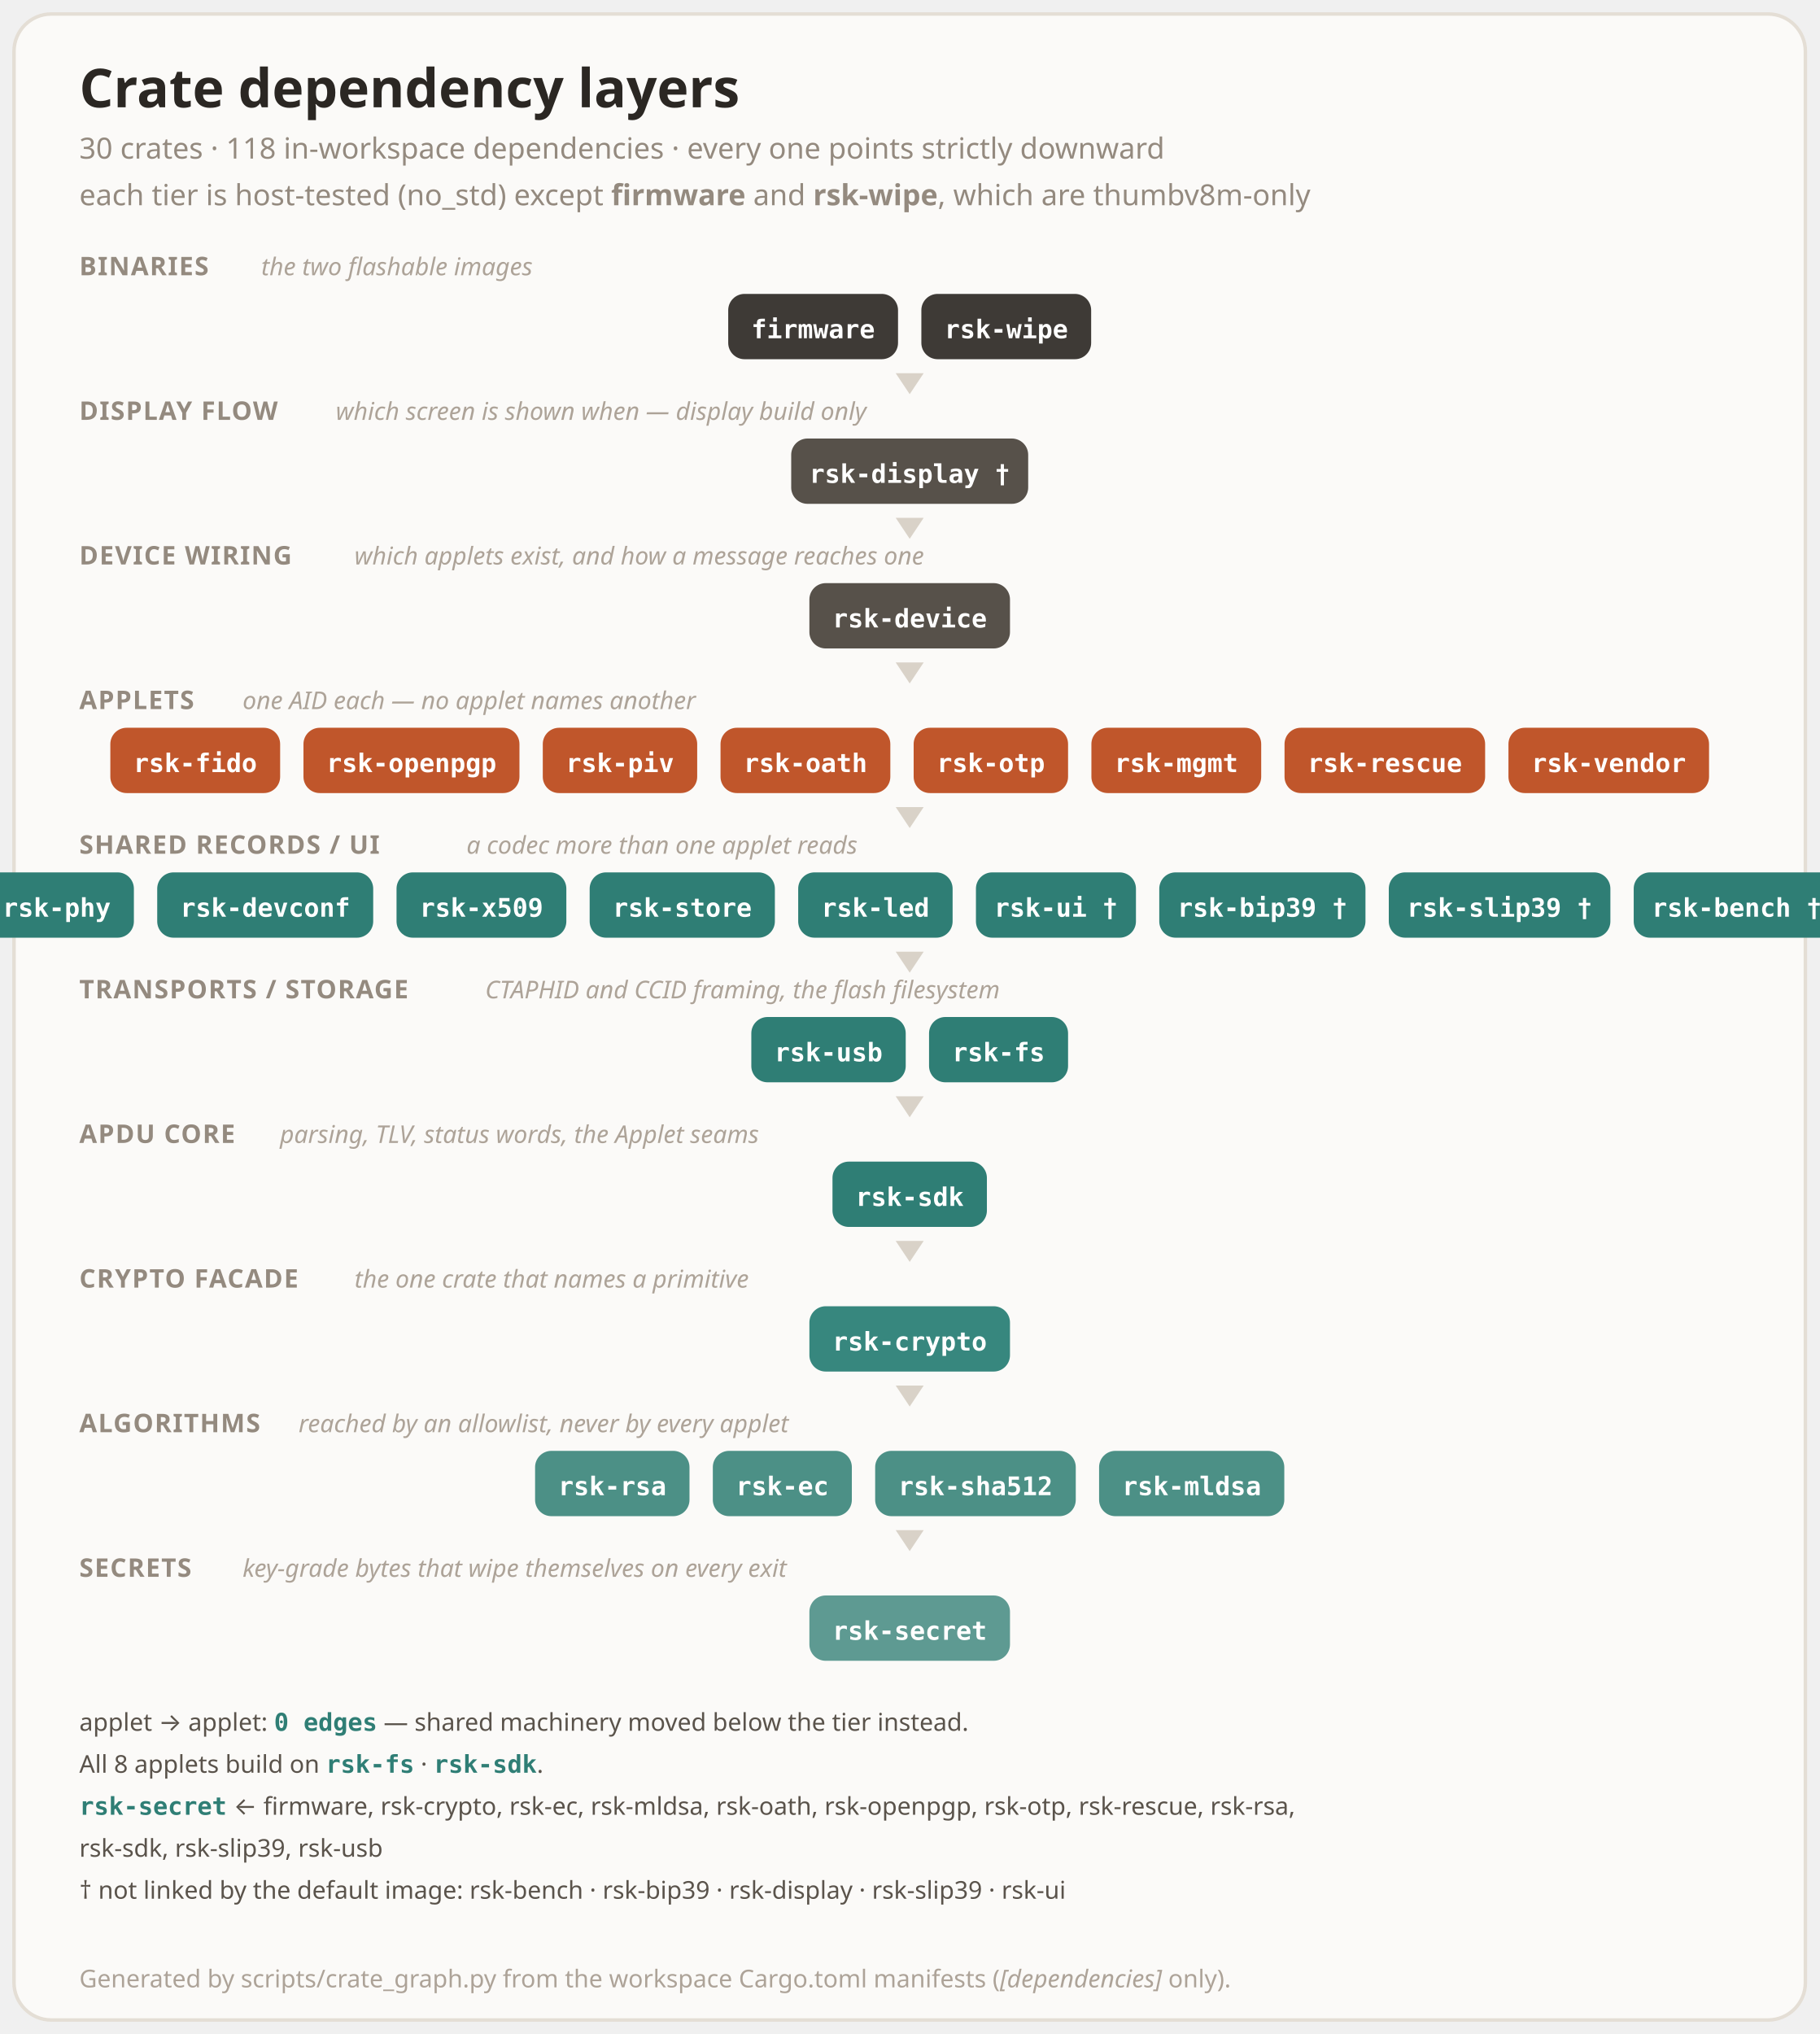
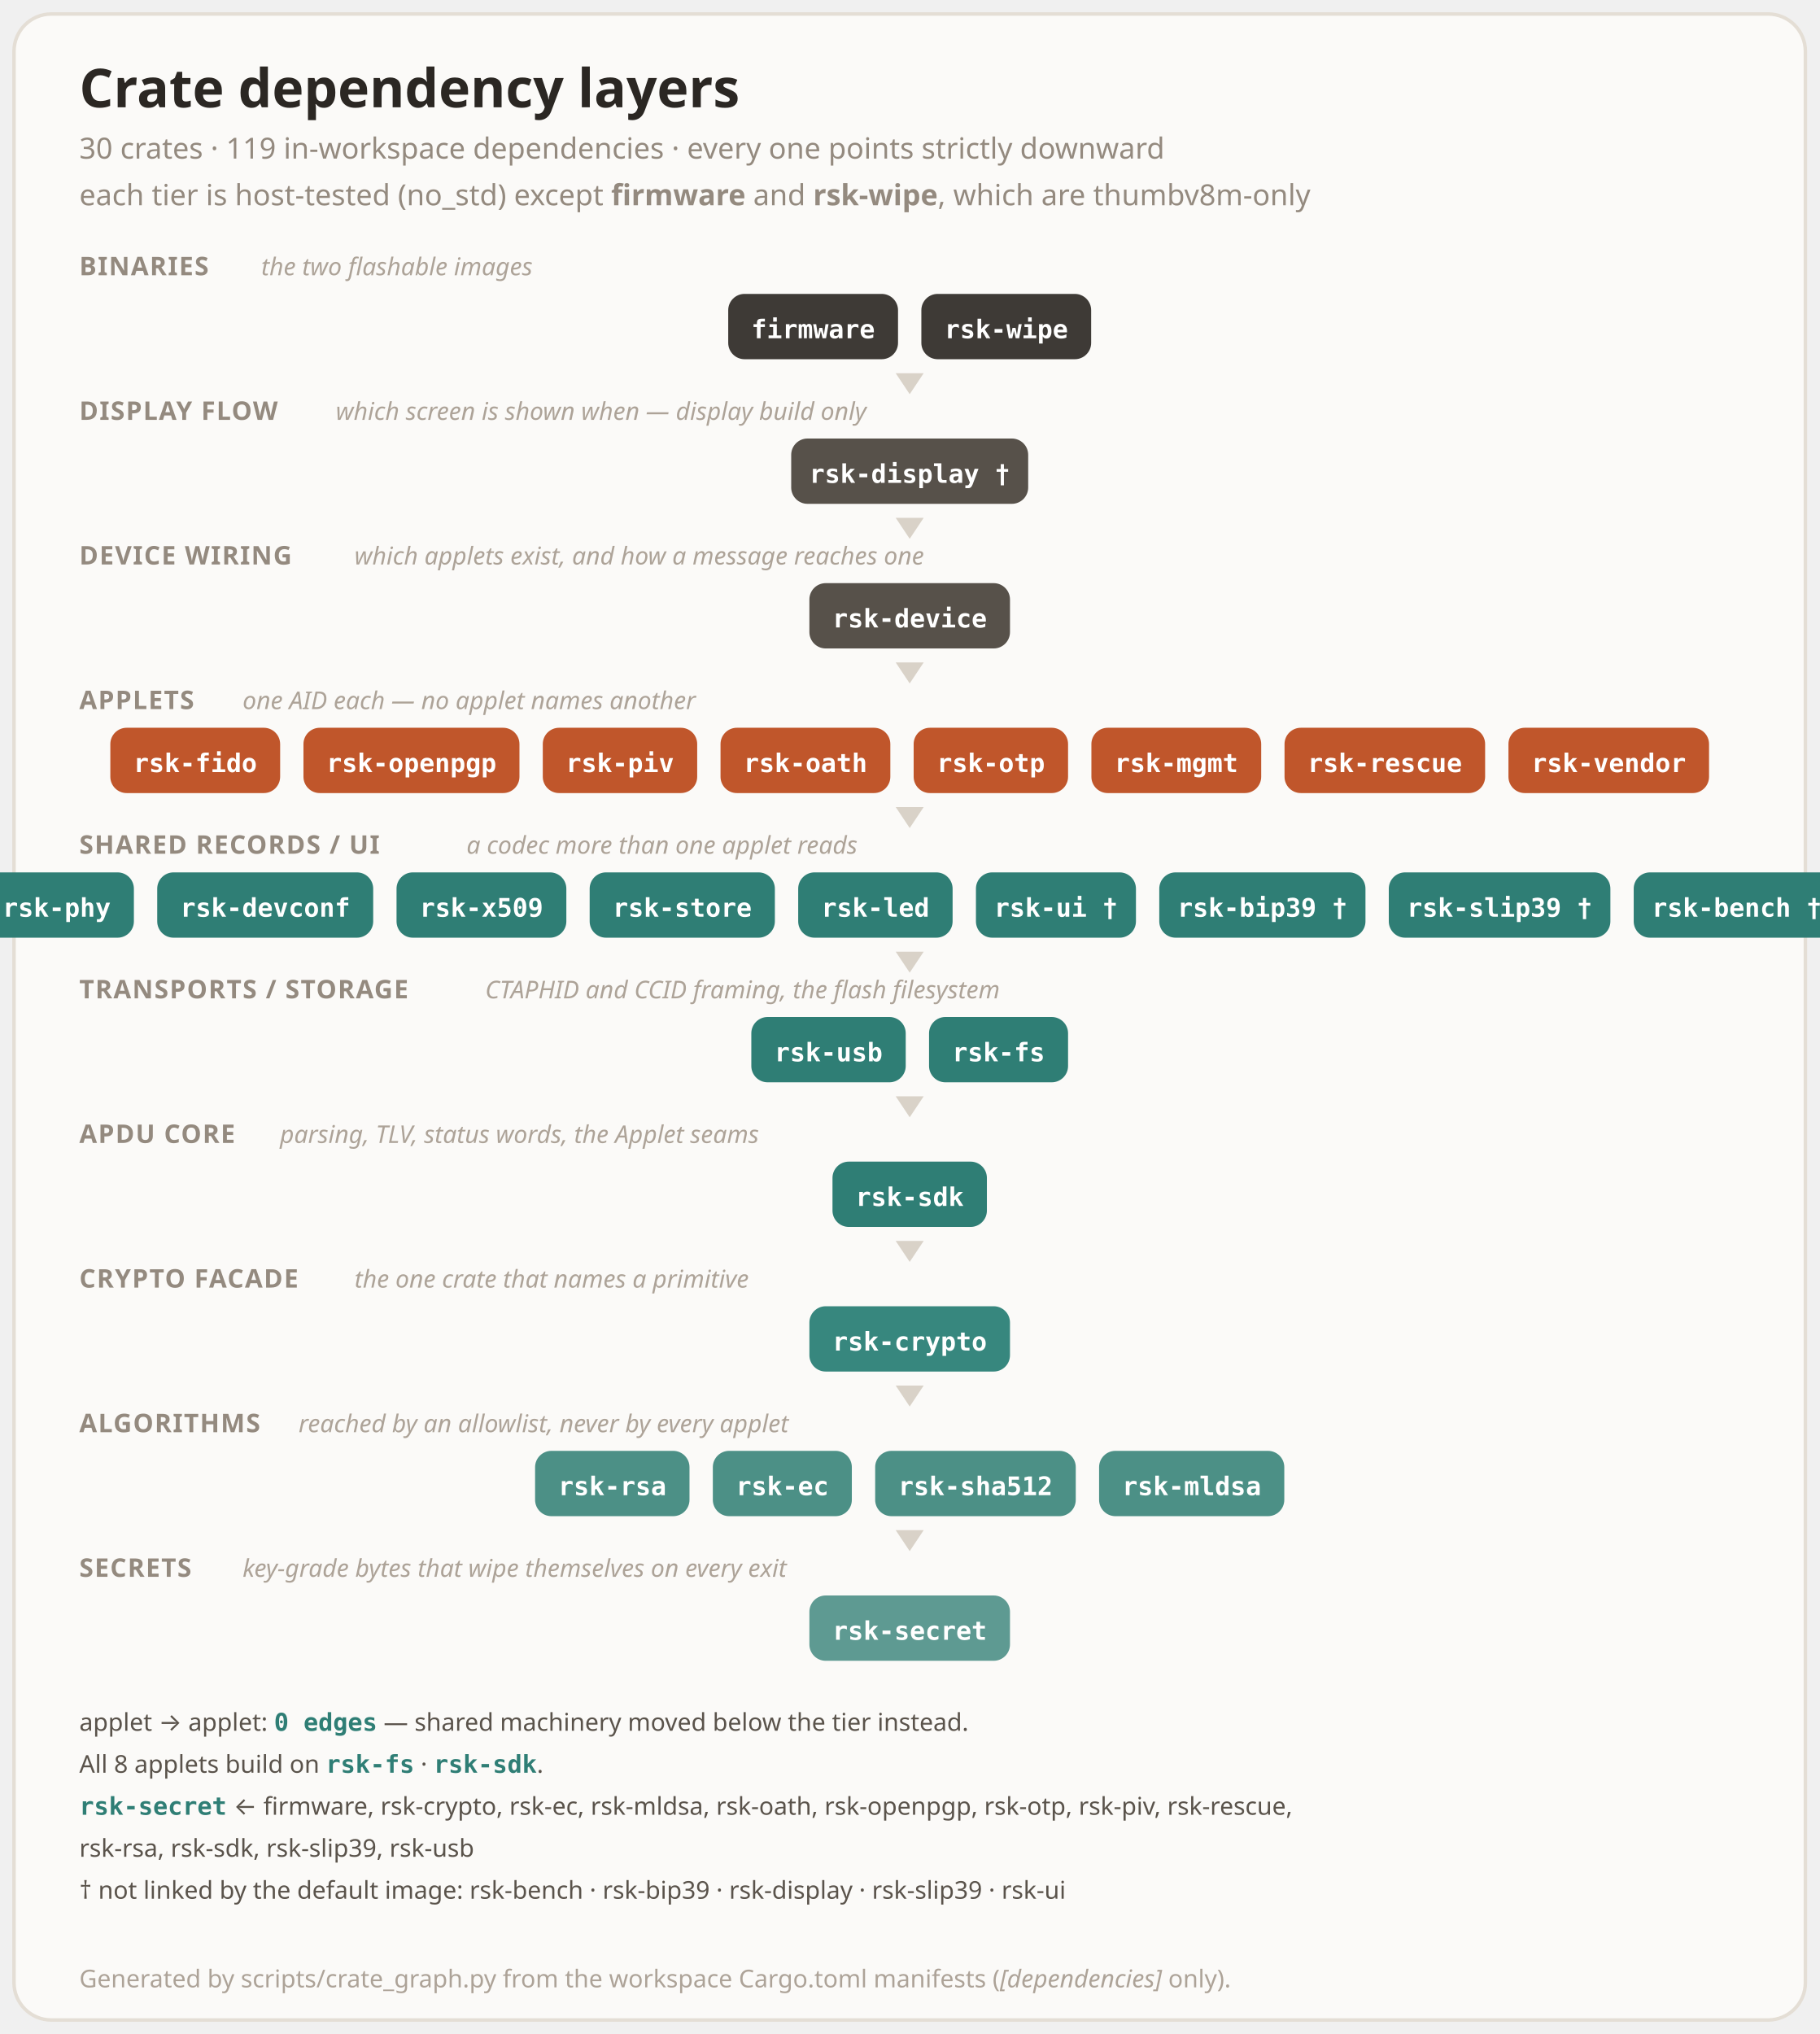
<svg xmlns="http://www.w3.org/2000/svg" viewBox="0 0 780 872" role="img" aria-labelledby="ttl dsc" font-family="'Segoe UI', system-ui, -apple-system, sans-serif">
  <defs>
    <style>
      .h1{font-size:23px;font-weight:700;fill:#2B2723}
      .sub{font-size:12.5px;fill:#948A7F}
      .sub2{font-size:10.5px;fill:#ADA398;font-style:italic}
      .tier{font-size:11px;font-weight:700;fill:#948A7F;letter-spacing:.5px}
      .node{font-size:11px;font-weight:700;fill:#fff;font-family:'SF Mono','Roboto Mono',ui-monospace,monospace}
      .note{font-size:10.5px;fill:#5A534B}
      .notek{font-family:'SF Mono','Roboto Mono',ui-monospace,monospace;font-weight:700;fill:#2F7E75}
      .arw{fill:#D9D2C8}
      .foot{font-size:10.5px;fill:#ADA398}
    </style>
  </defs>
  <rect x="6" y="6" width="768" height="860" rx="16" fill="#FBFAF8" stroke="#E4DED5" stroke-width="1.5" />
  <text class="h1" x="34" y="46">Crate dependency layers</text>
-   <text class="sub" x="34" y="68">30 crates · 118 in-workspace dependencies · every one points strictly downward</text>
+   <text class="sub" x="34" y="68">30 crates · 119 in-workspace dependencies · every one points strictly downward</text>
  <text class="sub" x="34" y="88">each tier is host-tested (no_std) except <tspan font-weight="700">firmware</tspan> and <tspan font-weight="700">rsk-wipe</tspan>, which are thumbv8m-only</text>
  <text class="tier" x="34" y="118">BINARIES</text>
  <text class="sub2" x="112" y="118">the two flashable images</text>
  <rect x="312.2" y="126" width="72.8" height="28" rx="7" fill="#3E3A36" />
  <text class="node" x="348.6" y="145" text-anchor="middle">firmware</text>
  <rect x="395.0" y="126" width="72.8" height="28" rx="7" fill="#3E3A36" />
  <text class="node" x="431.4" y="145" text-anchor="middle">rsk-wipe</text>
  <path class="arw" d="M390 160 l6 0 -6 9 -6 -9 z" />
  <text class="tier" x="34" y="180">DISPLAY FLOW</text>
  <text class="sub2" x="144" y="180">which screen is shown when — display build only</text>
  <rect x="339.2" y="188" width="101.6" height="28" rx="7" fill="#57514A" />
  <text class="node" x="390.0" y="207" text-anchor="middle">rsk-display †</text>
  <path class="arw" d="M390 222 l6 0 -6 9 -6 -9 z" />
  <text class="tier" x="34" y="242">DEVICE WIRING</text>
  <text class="sub2" x="152" y="242">which applets exist, and how a message reaches one</text>
  <rect x="347.0" y="250" width="86.0" height="28" rx="7" fill="#57514A" />
  <text class="node" x="390.0" y="269" text-anchor="middle">rsk-device</text>
  <path class="arw" d="M390 284 l6 0 -6 9 -6 -9 z" />
  <text class="tier" x="34" y="304">APPLETS</text>
  <text class="sub2" x="104" y="304">one AID each — no applet names another</text>
  <rect x="47.3" y="312" width="72.8" height="28" rx="7" fill="#C0562B" />
  <text class="node" x="83.7" y="331" text-anchor="middle">rsk-fido</text>
  <rect x="130.1" y="312" width="92.6" height="28" rx="7" fill="#C0562B" />
  <text class="node" x="176.4" y="331" text-anchor="middle">rsk-openpgp</text>
  <rect x="232.7" y="312" width="66.2" height="28" rx="7" fill="#C0562B" />
  <text class="node" x="265.8" y="331" text-anchor="middle">rsk-piv</text>
  <rect x="308.9" y="312" width="72.8" height="28" rx="7" fill="#C0562B" />
  <text class="node" x="345.3" y="331" text-anchor="middle">rsk-oath</text>
  <rect x="391.7" y="312" width="66.2" height="28" rx="7" fill="#C0562B" />
  <text class="node" x="424.8" y="331" text-anchor="middle">rsk-otp</text>
  <rect x="467.9" y="312" width="72.8" height="28" rx="7" fill="#C0562B" />
  <text class="node" x="504.3" y="331" text-anchor="middle">rsk-mgmt</text>
  <rect x="550.7" y="312" width="86.0" height="28" rx="7" fill="#C0562B" />
  <text class="node" x="593.7" y="331" text-anchor="middle">rsk-rescue</text>
  <rect x="646.7" y="312" width="86.0" height="28" rx="7" fill="#C0562B" />
  <text class="node" x="689.7" y="331" text-anchor="middle">rsk-vendor</text>
  <path class="arw" d="M390 346 l6 0 -6 9 -6 -9 z" />
  <text class="tier" x="34" y="366">SHARED RECORDS / UI</text>
  <text class="sub2" x="200" y="366">a codec more than one applet reads</text>
  <rect x="-8.8" y="374" width="66.2" height="28" rx="7" fill="#2F7E75" />
  <text class="node" x="24.3" y="393" text-anchor="middle">rsk-phy</text>
  <rect x="67.4" y="374" width="92.6" height="28" rx="7" fill="#2F7E75" />
  <text class="node" x="113.7" y="393" text-anchor="middle">rsk-devconf</text>
  <rect x="170.0" y="374" width="72.8" height="28" rx="7" fill="#2F7E75" />
  <text class="node" x="206.4" y="393" text-anchor="middle">rsk-x509</text>
  <rect x="252.8" y="374" width="79.4" height="28" rx="7" fill="#2F7E75" />
  <text class="node" x="292.5" y="393" text-anchor="middle">rsk-store</text>
  <rect x="342.2" y="374" width="66.2" height="28" rx="7" fill="#2F7E75" />
  <text class="node" x="375.3" y="393" text-anchor="middle">rsk-led</text>
  <rect x="418.4" y="374" width="68.6" height="28" rx="7" fill="#2F7E75" />
  <text class="node" x="452.7" y="393" text-anchor="middle">rsk-ui †</text>
  <rect x="497.0" y="374" width="88.4" height="28" rx="7" fill="#2F7E75" />
  <text class="node" x="541.2" y="393" text-anchor="middle">rsk-bip39 †</text>
  <rect x="595.4" y="374" width="95.0" height="28" rx="7" fill="#2F7E75" />
  <text class="node" x="642.9" y="393" text-anchor="middle">rsk-slip39 †</text>
  <rect x="700.4" y="374" width="88.4" height="28" rx="7" fill="#2F7E75" />
  <text class="node" x="744.6" y="393" text-anchor="middle">rsk-bench †</text>
  <path class="arw" d="M390 408 l6 0 -6 9 -6 -9 z" />
  <text class="tier" x="34" y="428">TRANSPORTS / STORAGE</text>
  <text class="sub2" x="208" y="428">CTAPHID and CCID framing, the flash filesystem</text>
  <rect x="322.1" y="436" width="66.2" height="28" rx="7" fill="#2F7E75" />
  <text class="node" x="355.2" y="455" text-anchor="middle">rsk-usb</text>
  <rect x="398.3" y="436" width="59.6" height="28" rx="7" fill="#2F7E75" />
  <text class="node" x="428.1" y="455" text-anchor="middle">rsk-fs</text>
  <path class="arw" d="M390 470 l6 0 -6 9 -6 -9 z" />
  <text class="tier" x="34" y="490">APDU CORE</text>
  <text class="sub2" x="120" y="490">parsing, TLV, status words, the Applet seams</text>
  <rect x="356.9" y="498" width="66.2" height="28" rx="7" fill="#2F7E75" />
  <text class="node" x="390.0" y="517" text-anchor="middle">rsk-sdk</text>
  <path class="arw" d="M390 532 l6 0 -6 9 -6 -9 z" />
  <text class="tier" x="34" y="552">CRYPTO FACADE</text>
  <text class="sub2" x="152" y="552">the one crate that names a primitive</text>
  <rect x="347.0" y="560" width="86.0" height="28" rx="7" fill="#37877E" />
  <text class="node" x="390.0" y="579" text-anchor="middle">rsk-crypto</text>
  <path class="arw" d="M390 594 l6 0 -6 9 -6 -9 z" />
  <text class="tier" x="34" y="614">ALGORITHMS</text>
  <text class="sub2" x="128" y="614">reached by an allowlist, never by every applet</text>
  <rect x="229.4" y="622" width="66.2" height="28" rx="7" fill="#4C9086" />
  <text class="node" x="262.5" y="641" text-anchor="middle">rsk-rsa</text>
  <rect x="305.6" y="622" width="59.6" height="28" rx="7" fill="#4C9086" />
  <text class="node" x="335.4" y="641" text-anchor="middle">rsk-ec</text>
  <rect x="375.2" y="622" width="86.0" height="28" rx="7" fill="#4C9086" />
  <text class="node" x="418.2" y="641" text-anchor="middle">rsk-sha512</text>
  <rect x="471.2" y="622" width="79.4" height="28" rx="7" fill="#4C9086" />
  <text class="node" x="510.9" y="641" text-anchor="middle">rsk-mldsa</text>
  <path class="arw" d="M390 656 l6 0 -6 9 -6 -9 z" />
  <text class="tier" x="34" y="676">SECRETS</text>
  <text class="sub2" x="104" y="676">key-grade bytes that wipe themselves on every exit</text>
  <rect x="347.0" y="684" width="86.0" height="28" rx="7" fill="#5E9A92" />
  <text class="node" x="390.0" y="703" text-anchor="middle">rsk-secret</text>
  <text class="note" x="34" y="742">applet → applet: <tspan class="notek">0 edges</tspan> — shared machinery moved below the tier instead.</text>
  <text class="note" x="34" y="760">All 8 applets build on <tspan class="notek">rsk-fs</tspan> · <tspan class="notek">rsk-sdk</tspan>.</text>
  <text class="note" x="34" y="778">
-     <tspan class="notek">rsk-secret</tspan> ← firmware, rsk-crypto, rsk-ec, rsk-mldsa, rsk-oath, rsk-openpgp, rsk-otp, rsk-rescue, rsk-rsa,</text>
-   <text class="note" x="34" y="796">  rsk-sdk, rsk-slip39, rsk-usb</text>
+     <tspan class="notek">rsk-secret</tspan> ← firmware, rsk-crypto, rsk-ec, rsk-mldsa, rsk-oath, rsk-openpgp, rsk-otp, rsk-piv, rsk-rescue,</text>
+   <text class="note" x="34" y="796">  rsk-rsa, rsk-sdk, rsk-slip39, rsk-usb</text>
  <text class="note" x="34" y="814">† not linked by the default image: rsk-bench · rsk-bip39 · rsk-display · rsk-slip39 · rsk-ui</text>
  <text class="foot" x="34" y="852">Generated by scripts/crate_graph.py from the workspace Cargo.toml manifests (<tspan font-style="italic">[dependencies]</tspan> only).</text>
</svg>
